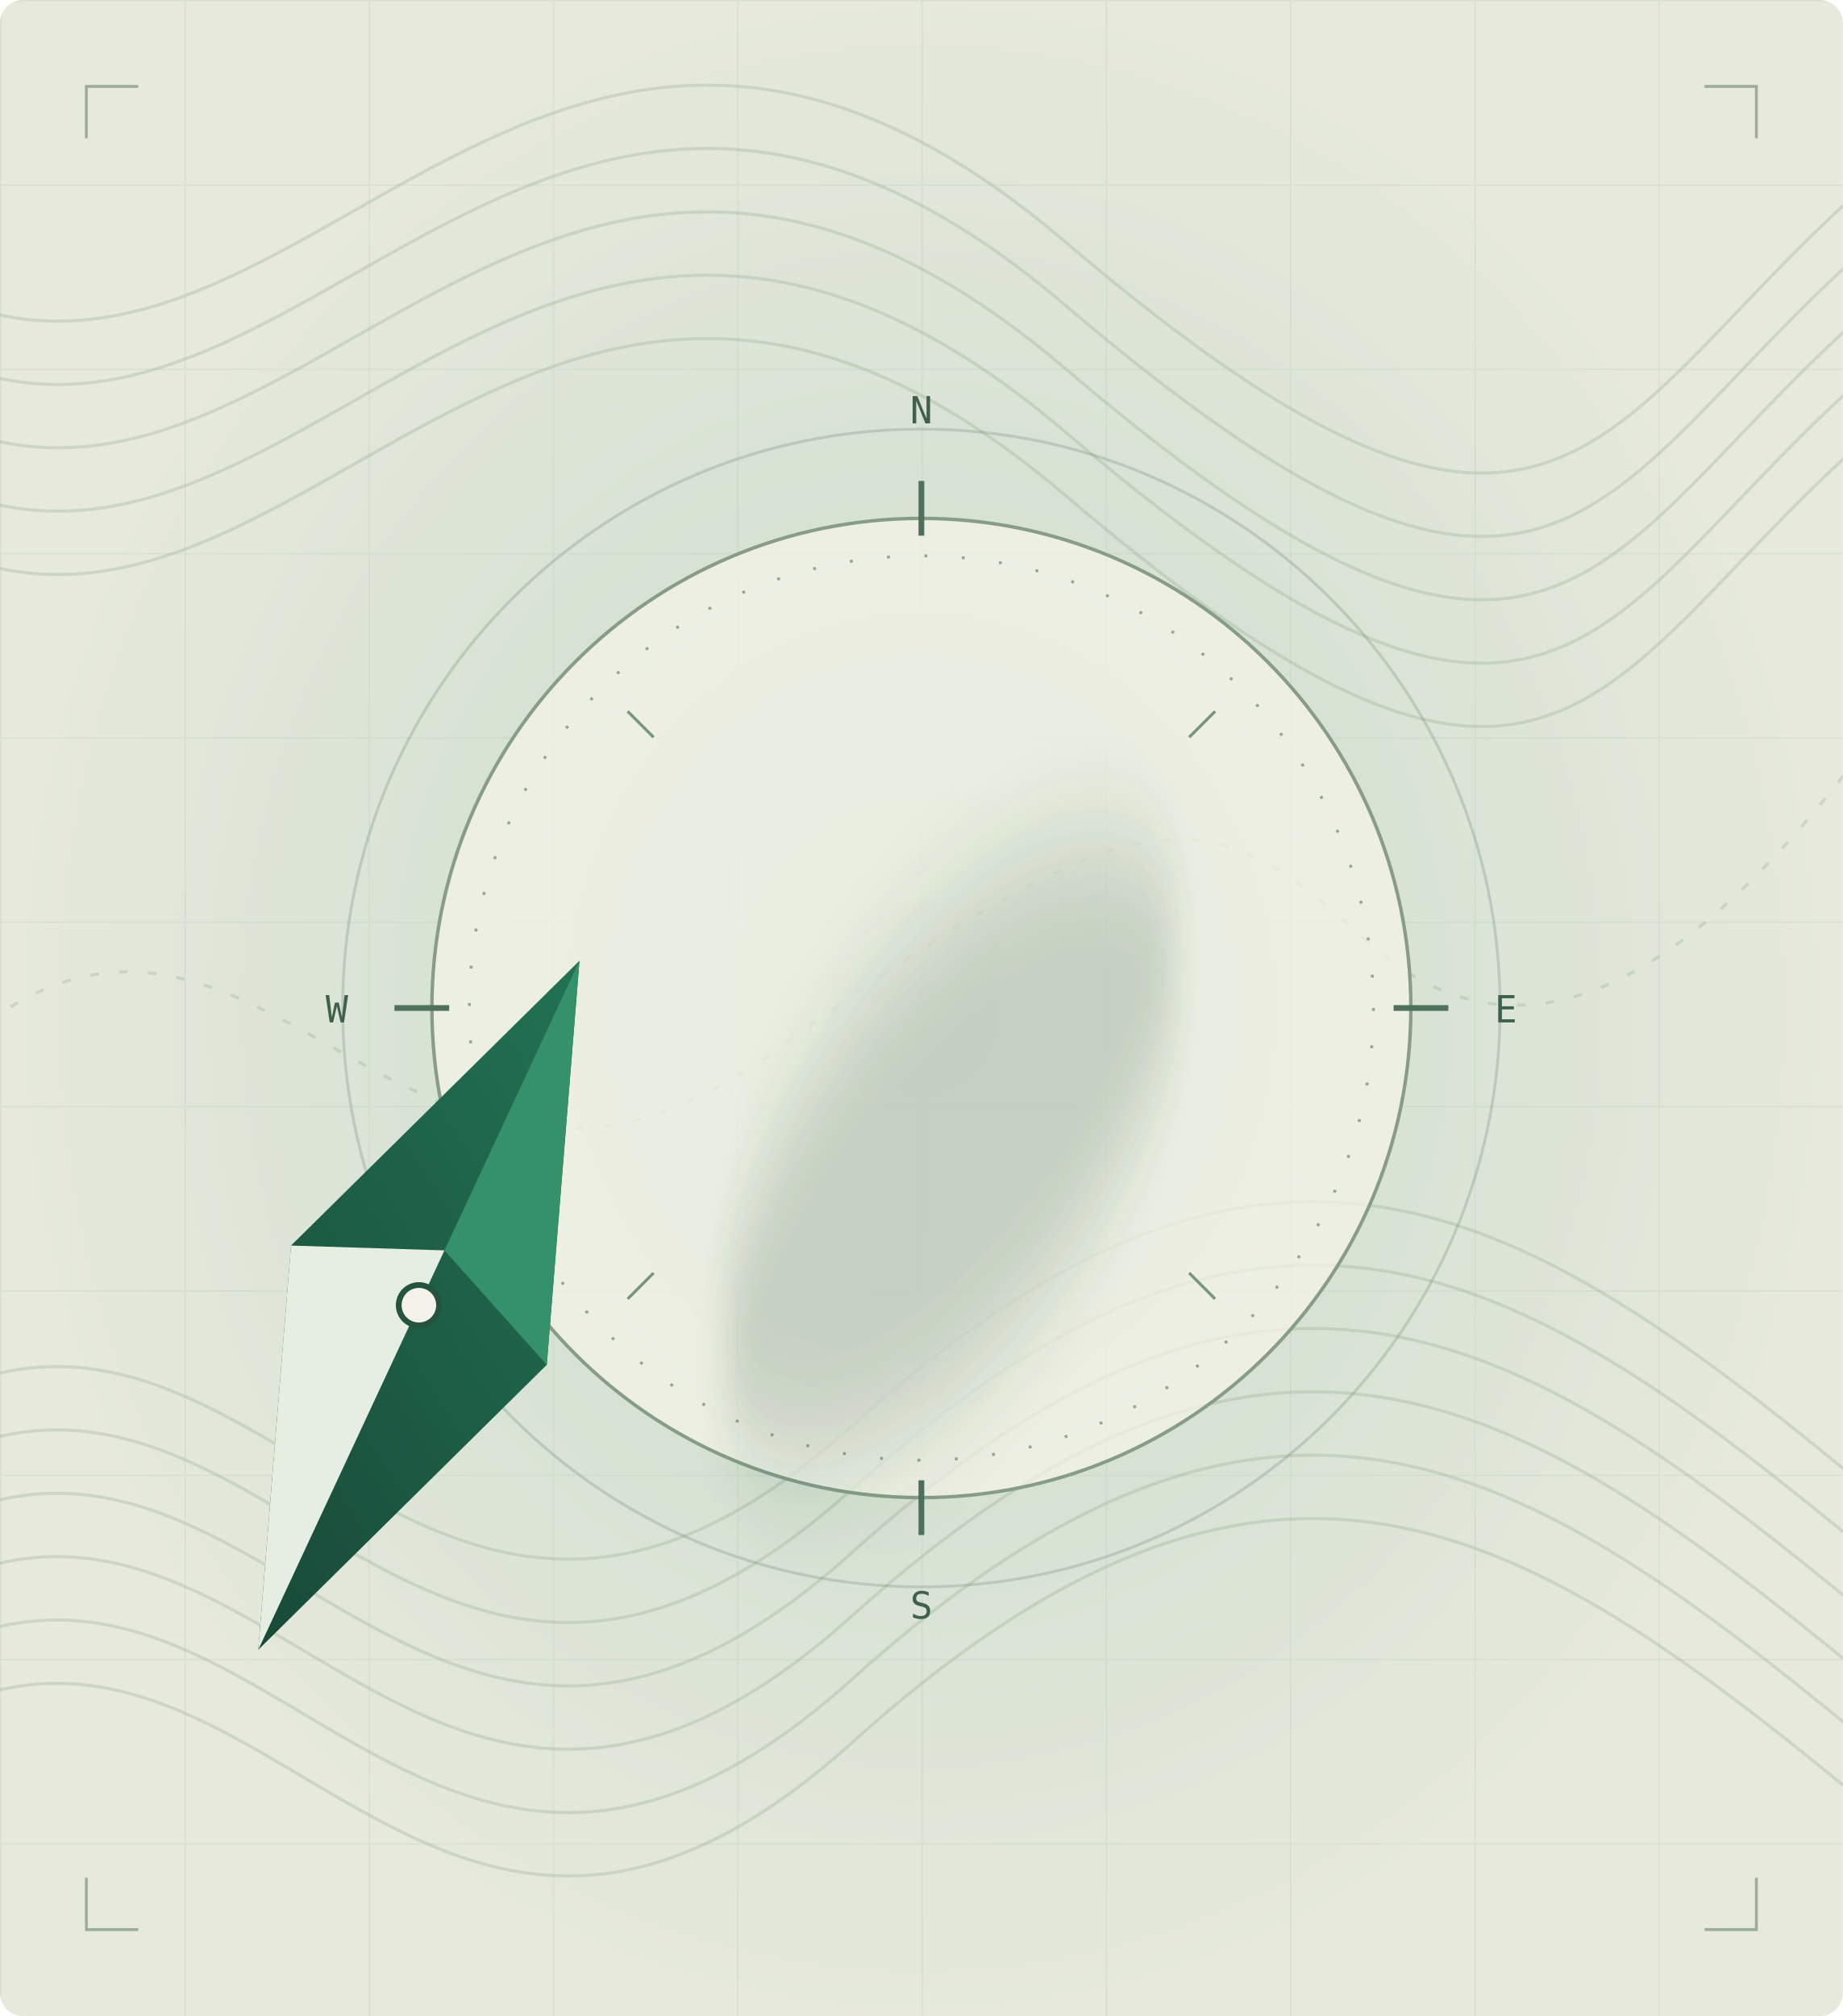
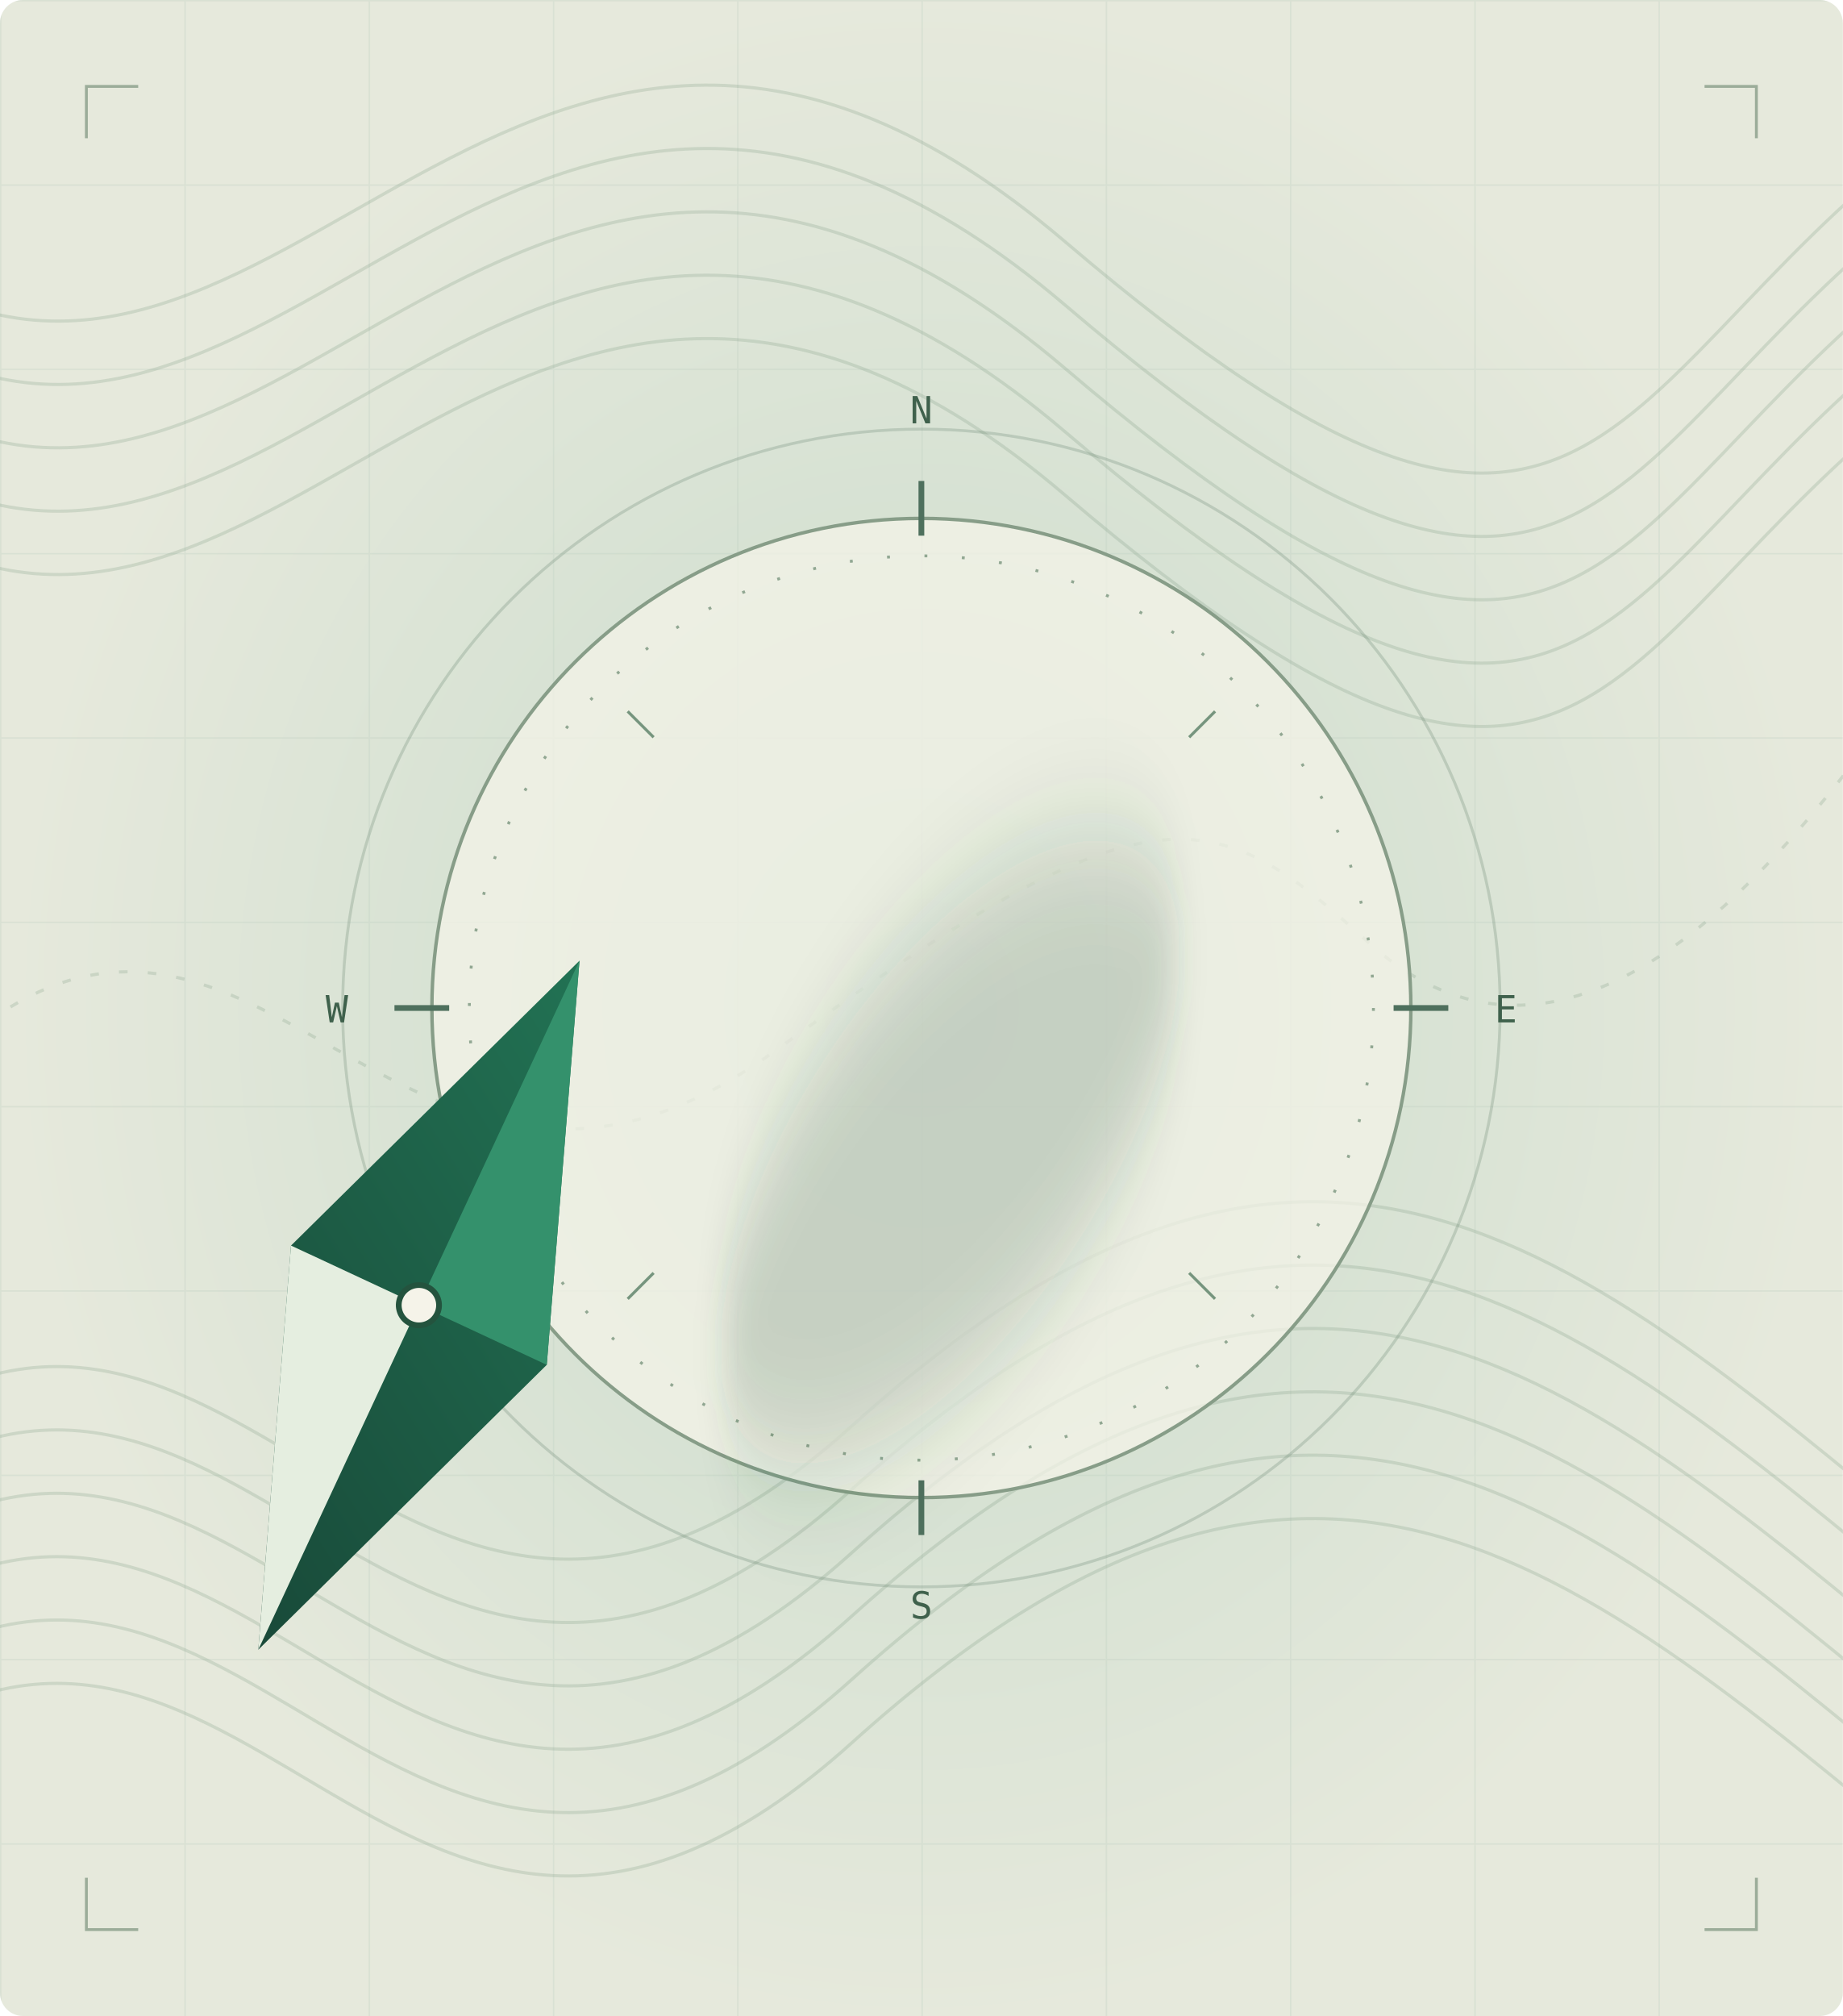
<svg xmlns="http://www.w3.org/2000/svg" viewBox="0 0 640 700" fill="none">
  <style>
    #compass-needle { transform-origin: 320px 342px; transform: rotate(25deg); }
    @keyframes compass-turn { from { transform: rotate(25deg); } to { transform: rotate(385deg); } }
    @media (prefers-reduced-motion: no-preference) { #compass-needle { animation: compass-turn 30s linear infinite; } }
  </style>
  <defs>
    <pattern id="grid" width="64" height="64" patternUnits="userSpaceOnUse">
      <path d="M64 0H0V64" stroke="#bccdc0" stroke-opacity=".3" />
    </pattern>
    <radialGradient id="ground">
      <stop stop-color="#c8dbcb" />
      <stop offset="1" stop-color="#e6e9dc" />
    </radialGradient>
    <linearGradient id="needle" x1="220" y1="480" x2="400" y2="195" gradientUnits="userSpaceOnUse">
      <stop stop-color="#163f32" />
      <stop offset="1" stop-color="#247c5a" />
    </linearGradient>
    <filter id="shadow" x="-100%" y="-60%" width="300%" height="250%">
      <feGaussianBlur stdDeviation="15" />
    </filter>
  </defs>
  <rect width="640" height="700" rx="8" fill="url(#ground)" />
  <rect width="640" height="700" rx="8" fill="url(#grid)" />
  <g stroke="#819c86" stroke-opacity=".25" stroke-width="1.1">
    <path d="M-40 92C96 182 180-78 370 84S555 127 680 39" />
    <path d="M-40 114C96 204 180-56 370 106S555 149 680 61" />
    <path d="M-40 136C96 226 180-34 370 128S555 171 680 83" />
    <path d="M-40 158C96 248 180-12 370 150S555 193 680 105" />
    <path d="M-40 180C96 270 180 10 370 172S555 215 680 127" />
    <path d="M-60 511C82 384 134 641 296 495S548 433 686 548" />
    <path d="M-60 533C82 406 134 663 296 517S548 455 686 570" />
    <path d="M-60 555C82 428 134 685 296 539S548 477 686 592" />
    <path d="M-60 577C82 450 134 707 296 561S548 499 686 614" />
    <path d="M-60 599C82 472 134 729 296 583S548 521 686 636" />
    <path d="M-60 621C82 494 134 751 296 605S548 543 686 658" />
    <path d="M-20 368C88 266 138 460 269 365S421 278 475 327 592 342 663 238" stroke-dasharray="3 7" />
  </g>
  <g transform="translate(0 8)">
    <circle cx="320" cy="342" r="201" stroke="#718e78" stroke-opacity=".3" />
    <circle id="compass-face" cx="320" cy="342" r="170" fill="#f6f4e9" fill-opacity=".72" stroke="#879d88" stroke-width="1.2" />
    <circle cx="320" cy="342" r="157" stroke="#91a792" stroke-dasharray="1 12" />
    <path d="M320 159v19m0 328v19M137 342h19m328 0h19" stroke="#4e705d" stroke-width="2" />
    <path d="M218 239l9 9m186 186 9 9m-204 0 9-9m186-186 9-9" stroke="#76957e" />
    <ellipse cx="330" cy="392" rx="54" ry="123" transform="rotate(32 330 392)" fill="#1d5037" fill-opacity=".19" filter="url(#shadow)" />
    <g id="compass-needle">
      <path d="M320 210 369 342 320 474 271 342Z" fill="url(#needle)" />
-       <path d="m320 210 49 132-49-21Z" fill="#34916c" />
-       <path d="m320 474-49-132 49-21Z" fill="#e5eee0" />
+       <path d="M320 210 369 342 320 342Z" fill="#34916c" />
+       <path d="M320 474 271 342 320 342Z" fill="#e5eee0" />
      <circle cx="320" cy="342" r="7" fill="#f5f3e9" stroke="#24533e" stroke-width="2" />
    </g>
    <g fill="#3f614c" font-family="monospace" font-size="13" text-anchor="middle">
      <text x="320" y="139">N</text>
      <text x="320" y="554">S</text>
      <text x="117" y="347">W</text>
      <text x="523" y="347">E</text>
    </g>
  </g>
  <g stroke="#527359" stroke-opacity=".5">
    <path d="M30 48V30h18m544 0h18v18M30 652v18h18m544 0h18v-18" />
  </g>
</svg>
